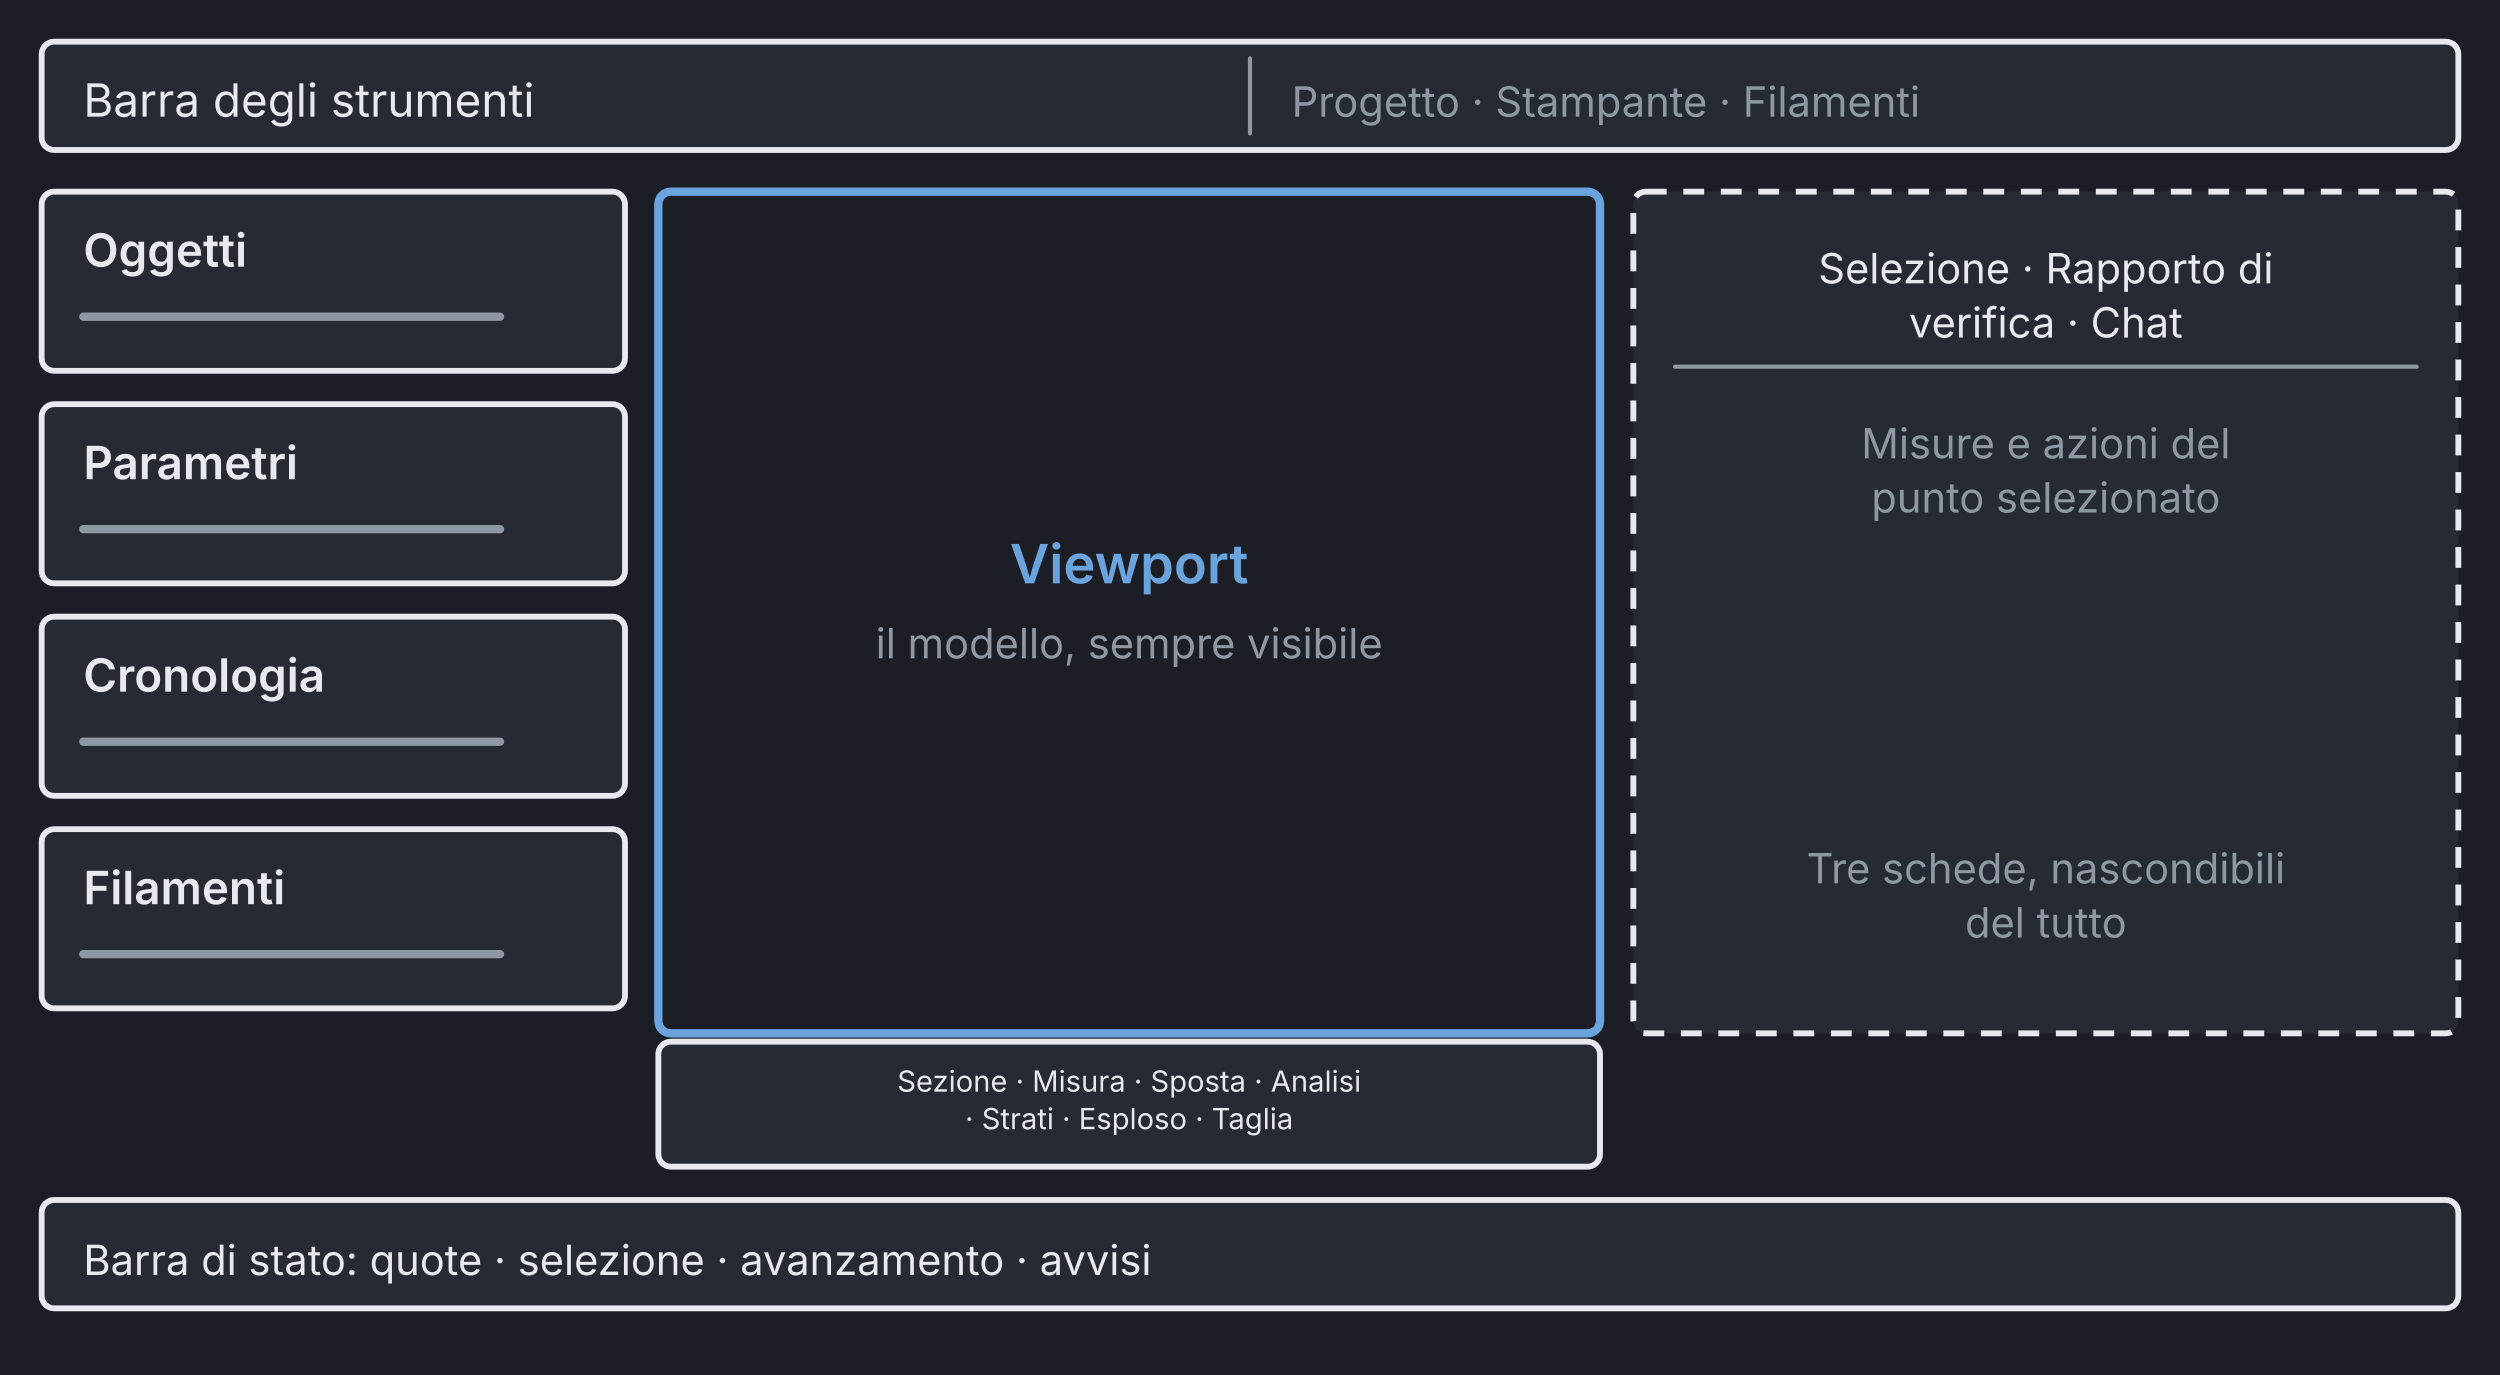
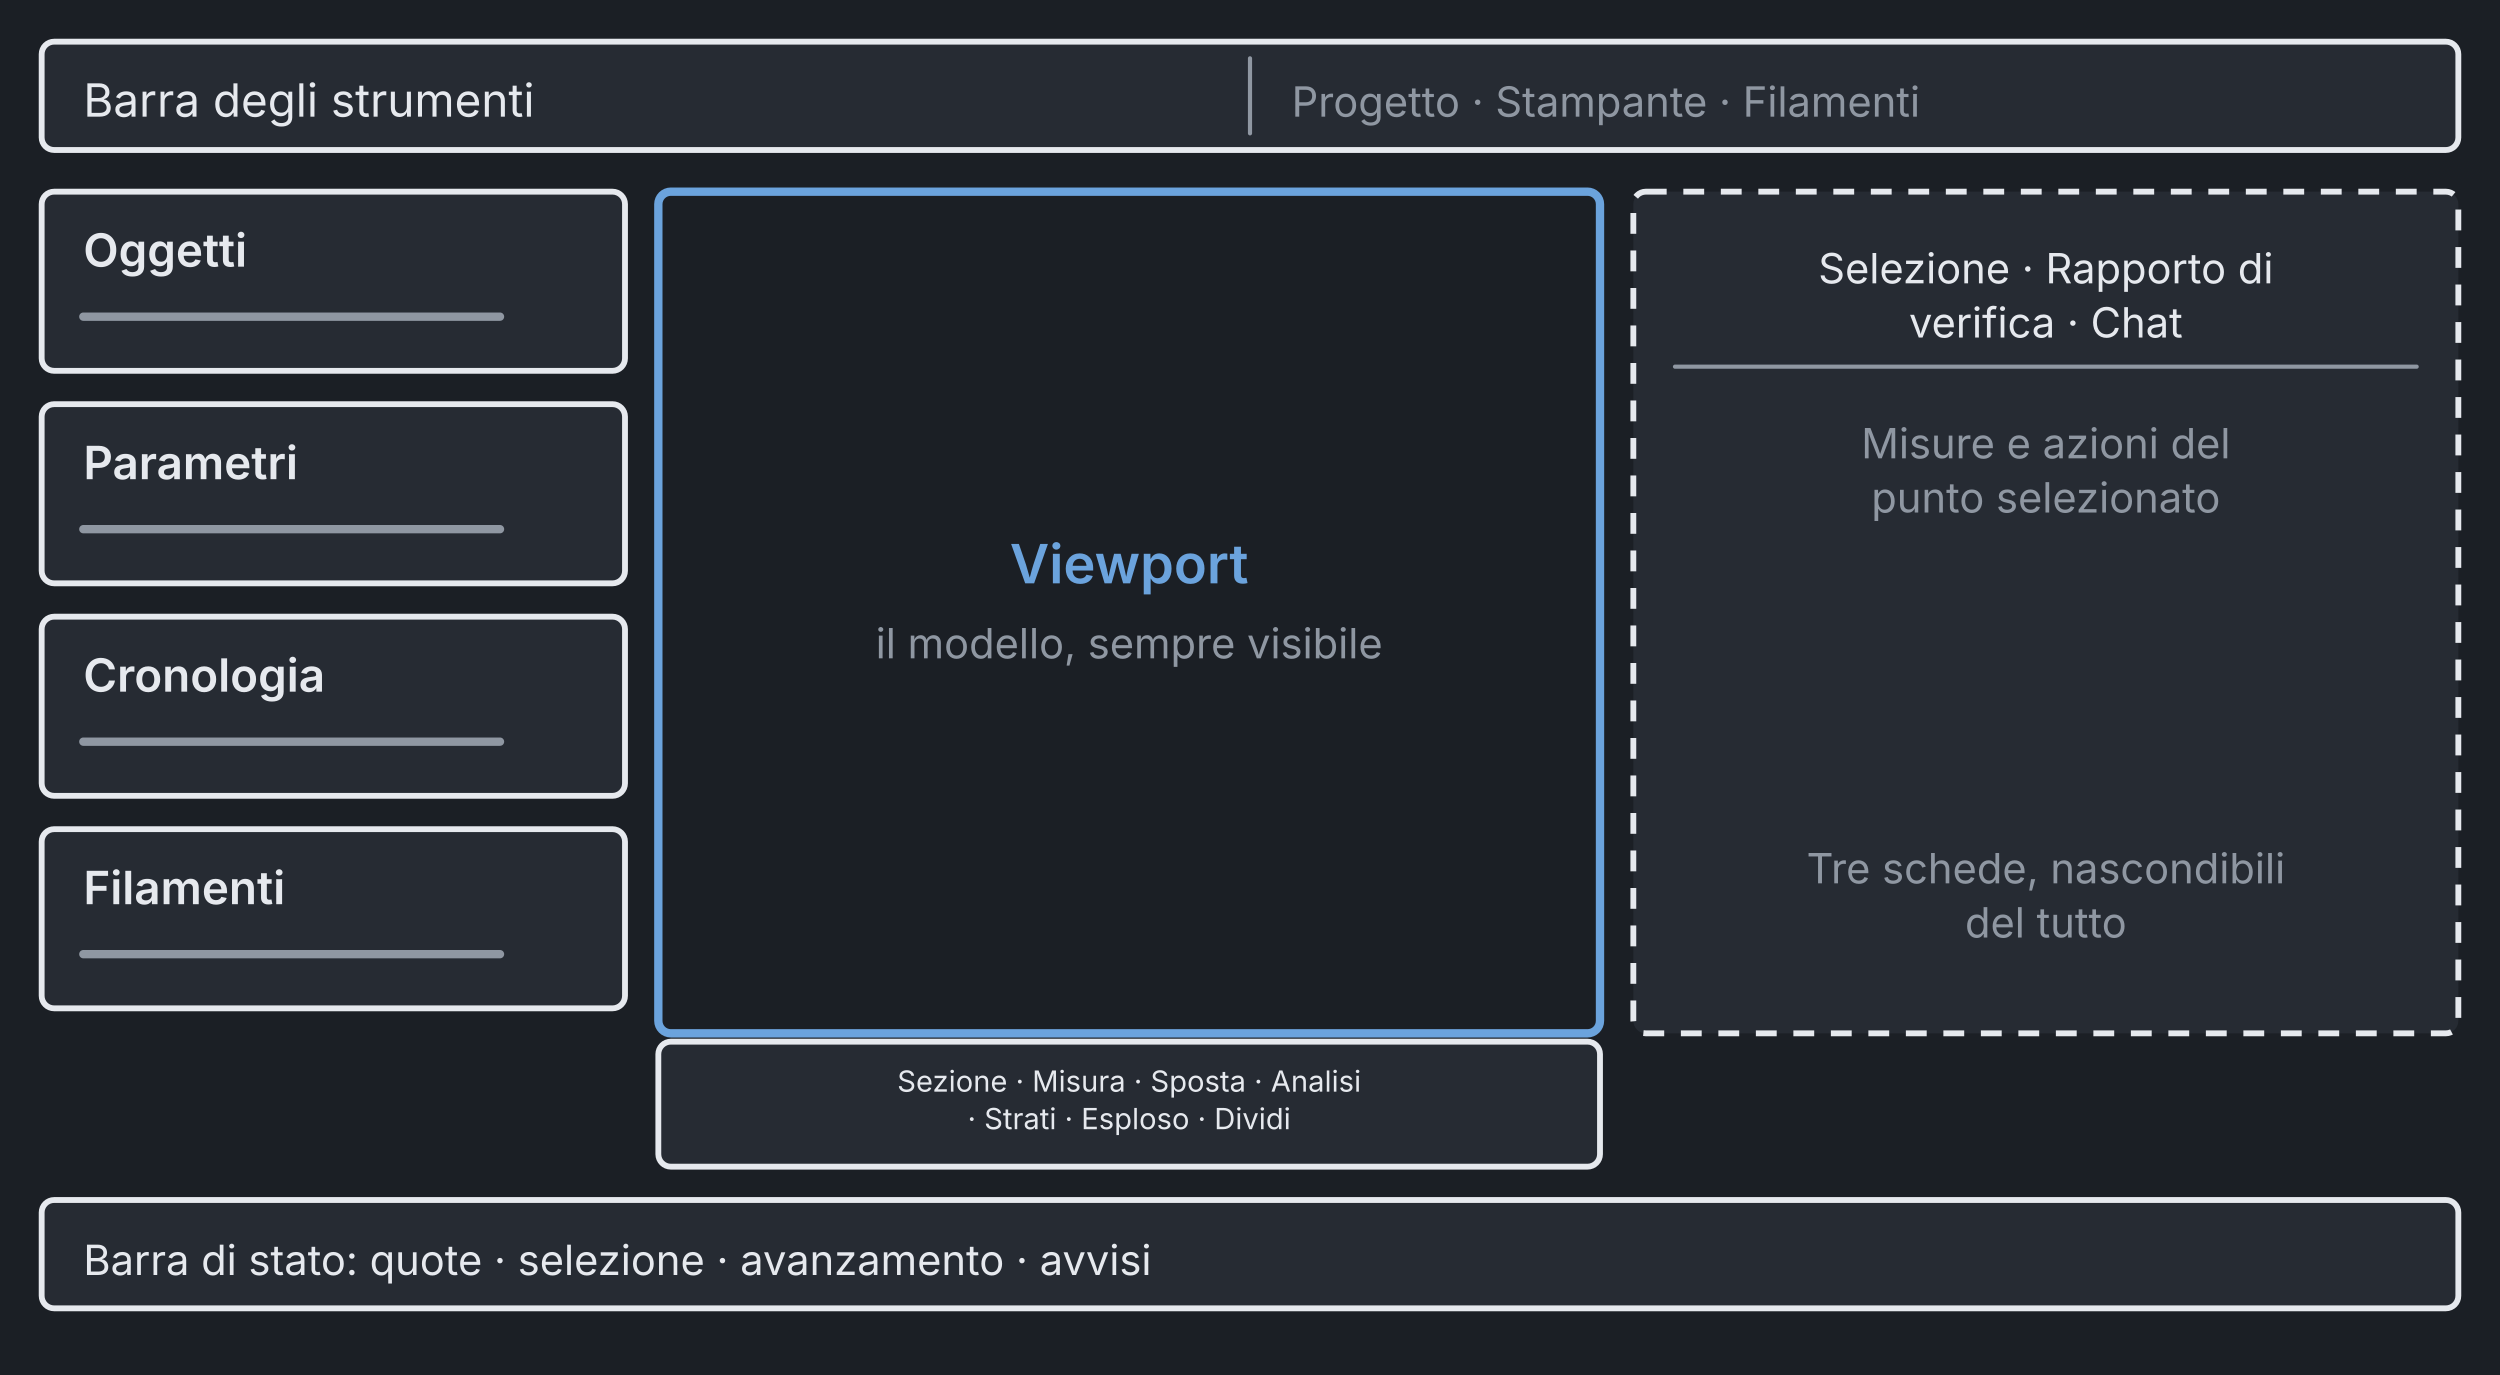
<svg xmlns="http://www.w3.org/2000/svg" viewBox="0 0 600 330" width="600" height="330">
  <rect x="0" y="0" width="600" height="330" fill="#1b1f25" />
  <rect x="10" y="10" width="580" height="26" rx="3" fill="#262b33" stroke="#e6e9ee" stroke-width="1.4" />
  <text x="20" y="28" fill="#e6e9ee" font-size="11" font-family="system-ui, -apple-system, Segoe UI, sans-serif" text-anchor="start">Barra degli strumenti</text>
  <line x1="300" y1="14" x2="300" y2="32" stroke="#8f97a2" stroke-width="1" stroke-linecap="round" />
  <text x="310" y="28" fill="#8f97a2" font-size="10" font-family="system-ui, -apple-system, Segoe UI, sans-serif" text-anchor="start">Progetto · Stampante · Filamenti</text>
  <rect x="10" y="46" width="140" height="43" rx="3" fill="#262b33" stroke="#e6e9ee" stroke-width="1.4" />
  <text x="20" y="64" fill="#e6e9ee" font-size="11" font-family="system-ui, -apple-system, Segoe UI, sans-serif" text-anchor="start" font-weight="600">Oggetti</text>
  <line x1="20" y1="76" x2="120" y2="76" stroke="#8f97a2" stroke-width="2" stroke-linecap="round" />
  <rect x="10" y="97" width="140" height="43" rx="3" fill="#262b33" stroke="#e6e9ee" stroke-width="1.4" />
  <text x="20" y="115" fill="#e6e9ee" font-size="11" font-family="system-ui, -apple-system, Segoe UI, sans-serif" text-anchor="start" font-weight="600">Parametri</text>
  <line x1="20" y1="127" x2="120" y2="127" stroke="#8f97a2" stroke-width="2" stroke-linecap="round" />
  <rect x="10" y="148" width="140" height="43" rx="3" fill="#262b33" stroke="#e6e9ee" stroke-width="1.4" />
  <text x="20" y="166" fill="#e6e9ee" font-size="11" font-family="system-ui, -apple-system, Segoe UI, sans-serif" text-anchor="start" font-weight="600">Cronologia</text>
  <line x1="20" y1="178" x2="120" y2="178" stroke="#8f97a2" stroke-width="2" stroke-linecap="round" />
  <rect x="10" y="199" width="140" height="43" rx="3" fill="#262b33" stroke="#e6e9ee" stroke-width="1.4" />
  <text x="20" y="217" fill="#e6e9ee" font-size="11" font-family="system-ui, -apple-system, Segoe UI, sans-serif" text-anchor="start" font-weight="600">Filamenti</text>
  <line x1="20" y1="229" x2="120" y2="229" stroke="#8f97a2" stroke-width="2" stroke-linecap="round" />
  <rect x="158" y="46" width="226" height="202" rx="3" fill="none" stroke="#6ba3dd" stroke-width="2" />
  <text x="271" y="140" fill="#6ba3dd" font-size="13" font-family="system-ui, -apple-system, Segoe UI, sans-serif" text-anchor="middle" font-weight="600">Viewport</text>
  <text x="271" y="158" fill="#8f97a2" font-size="10" font-family="system-ui, -apple-system, Segoe UI, sans-serif" text-anchor="middle">il modello, sempre visibile</text>
  <rect x="392" y="46" width="198" height="202" rx="3" fill="#262b33" stroke="#e6e9ee" stroke-width="1.4" stroke-dasharray="5 4" />
  <text x="491" y="68" fill="#e6e9ee" font-size="10" font-family="system-ui, -apple-system, Segoe UI, sans-serif" text-anchor="middle">Selezione · Rapporto di</text>
  <text x="491" y="81" fill="#e6e9ee" font-size="10" font-family="system-ui, -apple-system, Segoe UI, sans-serif" text-anchor="middle">verifica · Chat</text>
  <line x1="402" y1="88" x2="580" y2="88" stroke="#8f97a2" stroke-width="1" stroke-linecap="round" />
  <text x="491" y="110" fill="#8f97a2" font-size="10" font-family="system-ui, -apple-system, Segoe UI, sans-serif" text-anchor="middle">Misure e azioni del</text>
  <text x="491" y="123" fill="#8f97a2" font-size="10" font-family="system-ui, -apple-system, Segoe UI, sans-serif" text-anchor="middle">punto selezionato</text>
  <text x="491" y="212" fill="#8f97a2" font-size="10" font-family="system-ui, -apple-system, Segoe UI, sans-serif" text-anchor="middle">Tre schede, nascondibili</text>
  <text x="491" y="225" fill="#8f97a2" font-size="10" font-family="system-ui, -apple-system, Segoe UI, sans-serif" text-anchor="middle">del tutto</text>
  <rect x="158" y="250" width="226" height="30" rx="3" fill="#262b33" stroke="#e6e9ee" stroke-width="1.4" />
  <text x="271" y="262" fill="#e6e9ee" font-size="7" font-family="system-ui, -apple-system, Segoe UI, sans-serif" text-anchor="middle">Sezione · Misura · Sposta · Analisi</text>
-   <text x="271" y="271" fill="#e6e9ee" font-size="7" font-family="system-ui, -apple-system, Segoe UI, sans-serif" text-anchor="middle">· Strati · Esploso · Taglia</text>
+   <text x="271" y="271" fill="#e6e9ee" font-size="7" font-family="system-ui, -apple-system, Segoe UI, sans-serif" text-anchor="middle">· Strati · Esploso · Dividi</text>
  <rect x="10" y="288" width="580" height="26" rx="3" fill="#262b33" stroke="#e6e9ee" stroke-width="1.4" />
  <text x="20" y="306" fill="#e6e9ee" font-size="10" font-family="system-ui, -apple-system, Segoe UI, sans-serif" text-anchor="start">Barra di stato: quote · selezione · avanzamento · avvisi</text>
</svg>
